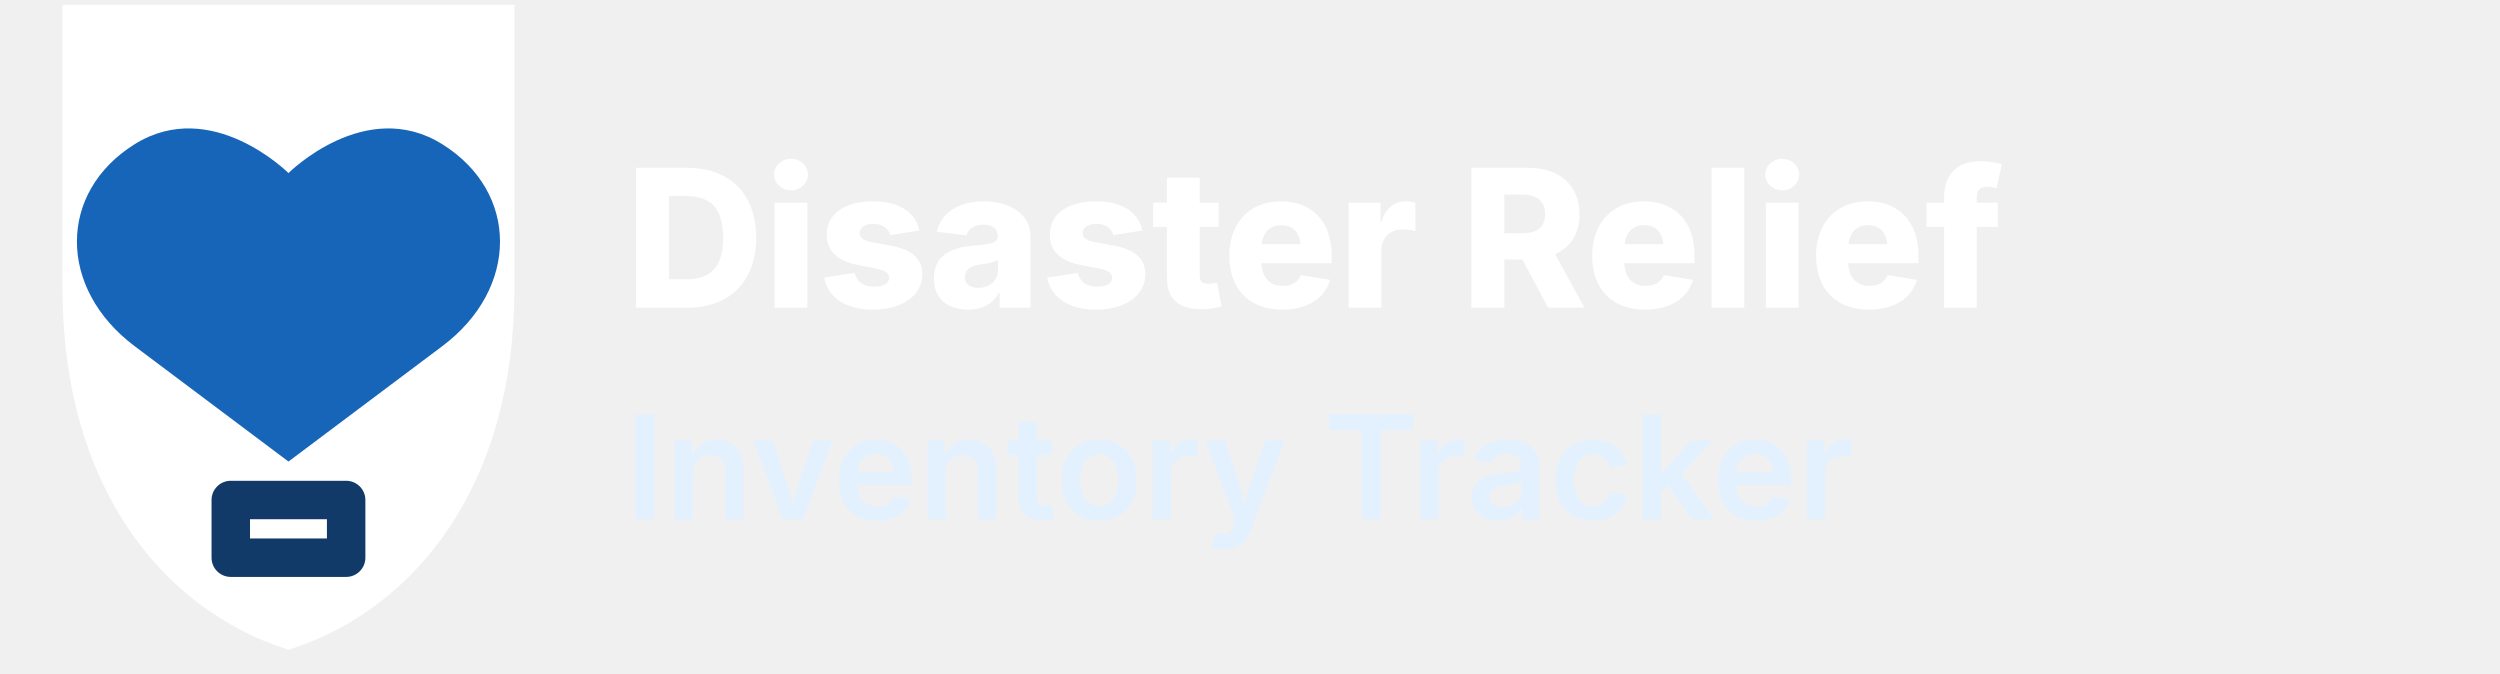
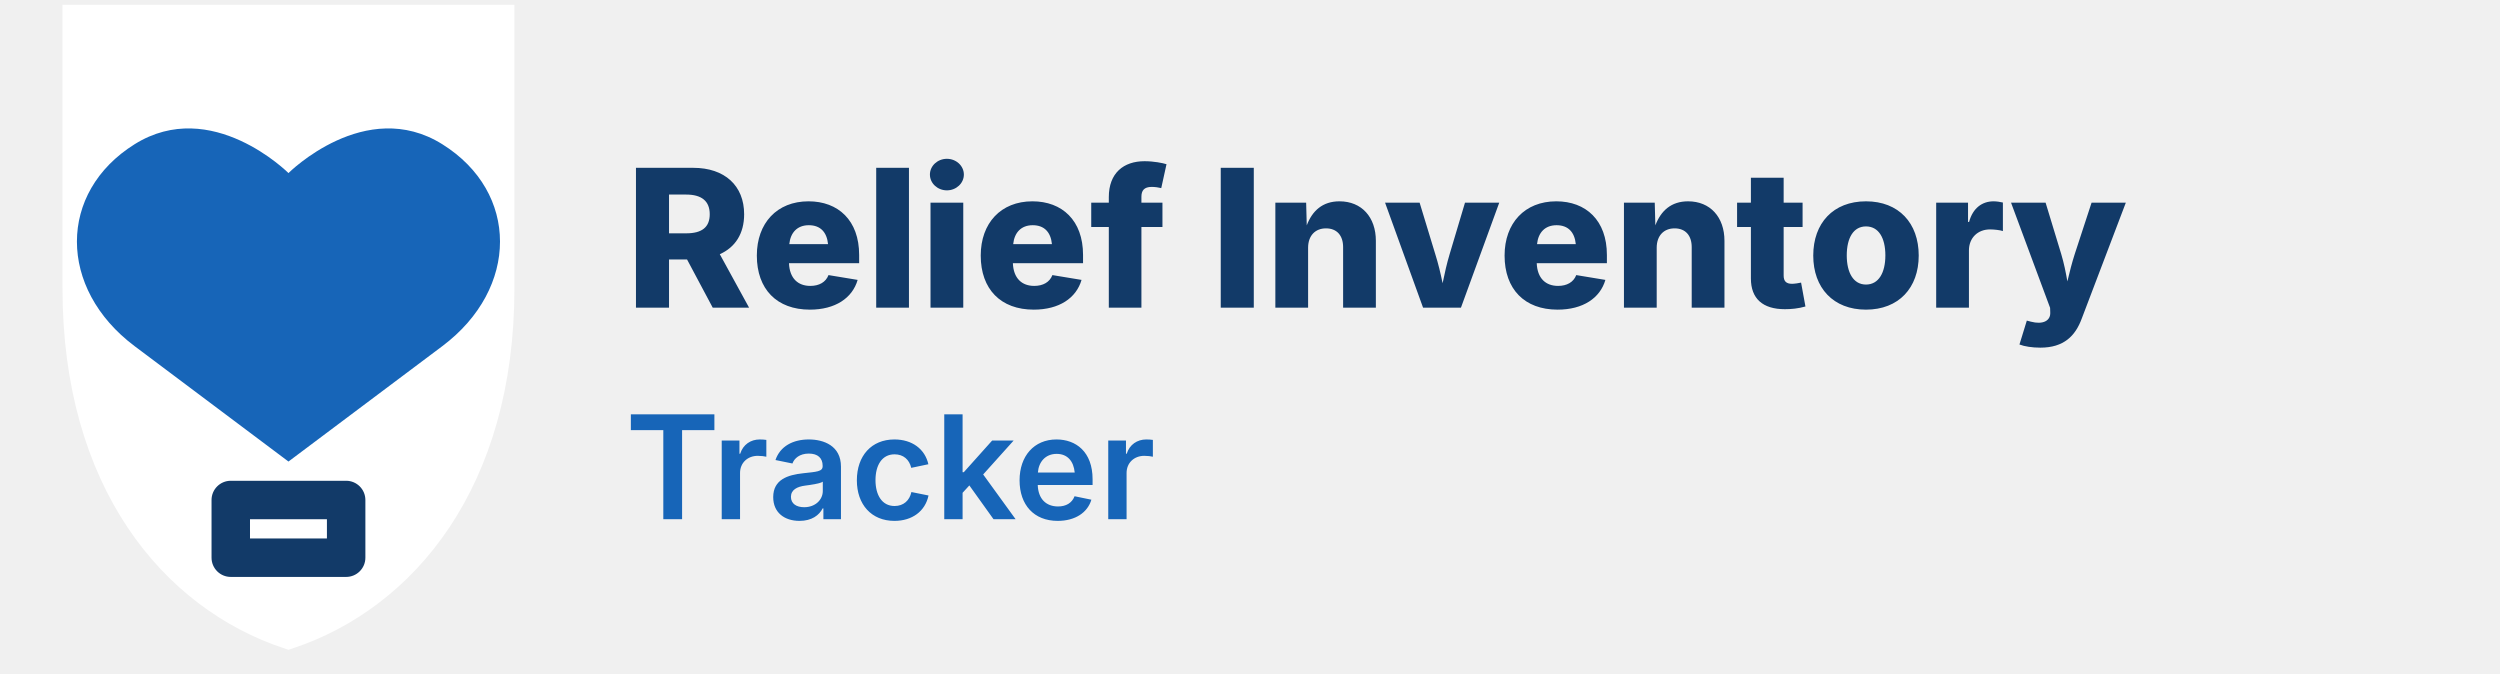
<svg xmlns="http://www.w3.org/2000/svg" viewBox="0 0 260 70" fill="none">
  <g>
    <path d="M8 2 L52 2 L52 30 C52 50 42 62 30 66 C18 62 8 50 8 30 Z" fill="#ffffff" stroke="#ffffff" stroke-width="3" />
    <path d="M30 18 C30 18 22 10 14 15 C6 20 6 30 14 36 L30 48 L46 36 C54 30 54 20 46 15 C38 10 30 18 30 18" fill="#1765b8" />
    <rect x="22" y="50" width="16" height="10" rx="2" fill="#123a68" />
    <line x1="26" y1="55" x2="34" y2="55" stroke="#ffffff" stroke-width="2" />
  </g>
-   <text x="65" y="32" font-family="Inter, Arial, sans-serif" font-size="20" font-weight="800" fill="#ffffff" letter-spacing="-0.02">Disaster Relief</text>
-   <text x="65" y="54" font-family="Inter, Arial, sans-serif" font-size="15" font-weight="600" fill="#e3f1ff" letter-spacing="-0.01">Inventory Tracker</text>
+   <text x="65" y="32" font-family="Inter, Arial, sans-serif" font-size="20" font-weight="800" fill="#123a68" letter-spacing="-0.02">Relief Inventory</text>
+   <text x="65" y="54" font-family="Inter, Arial, sans-serif" font-size="15" font-weight="600" fill="#1765b8" letter-spacing="-0.01">Tracker</text>
</svg>
